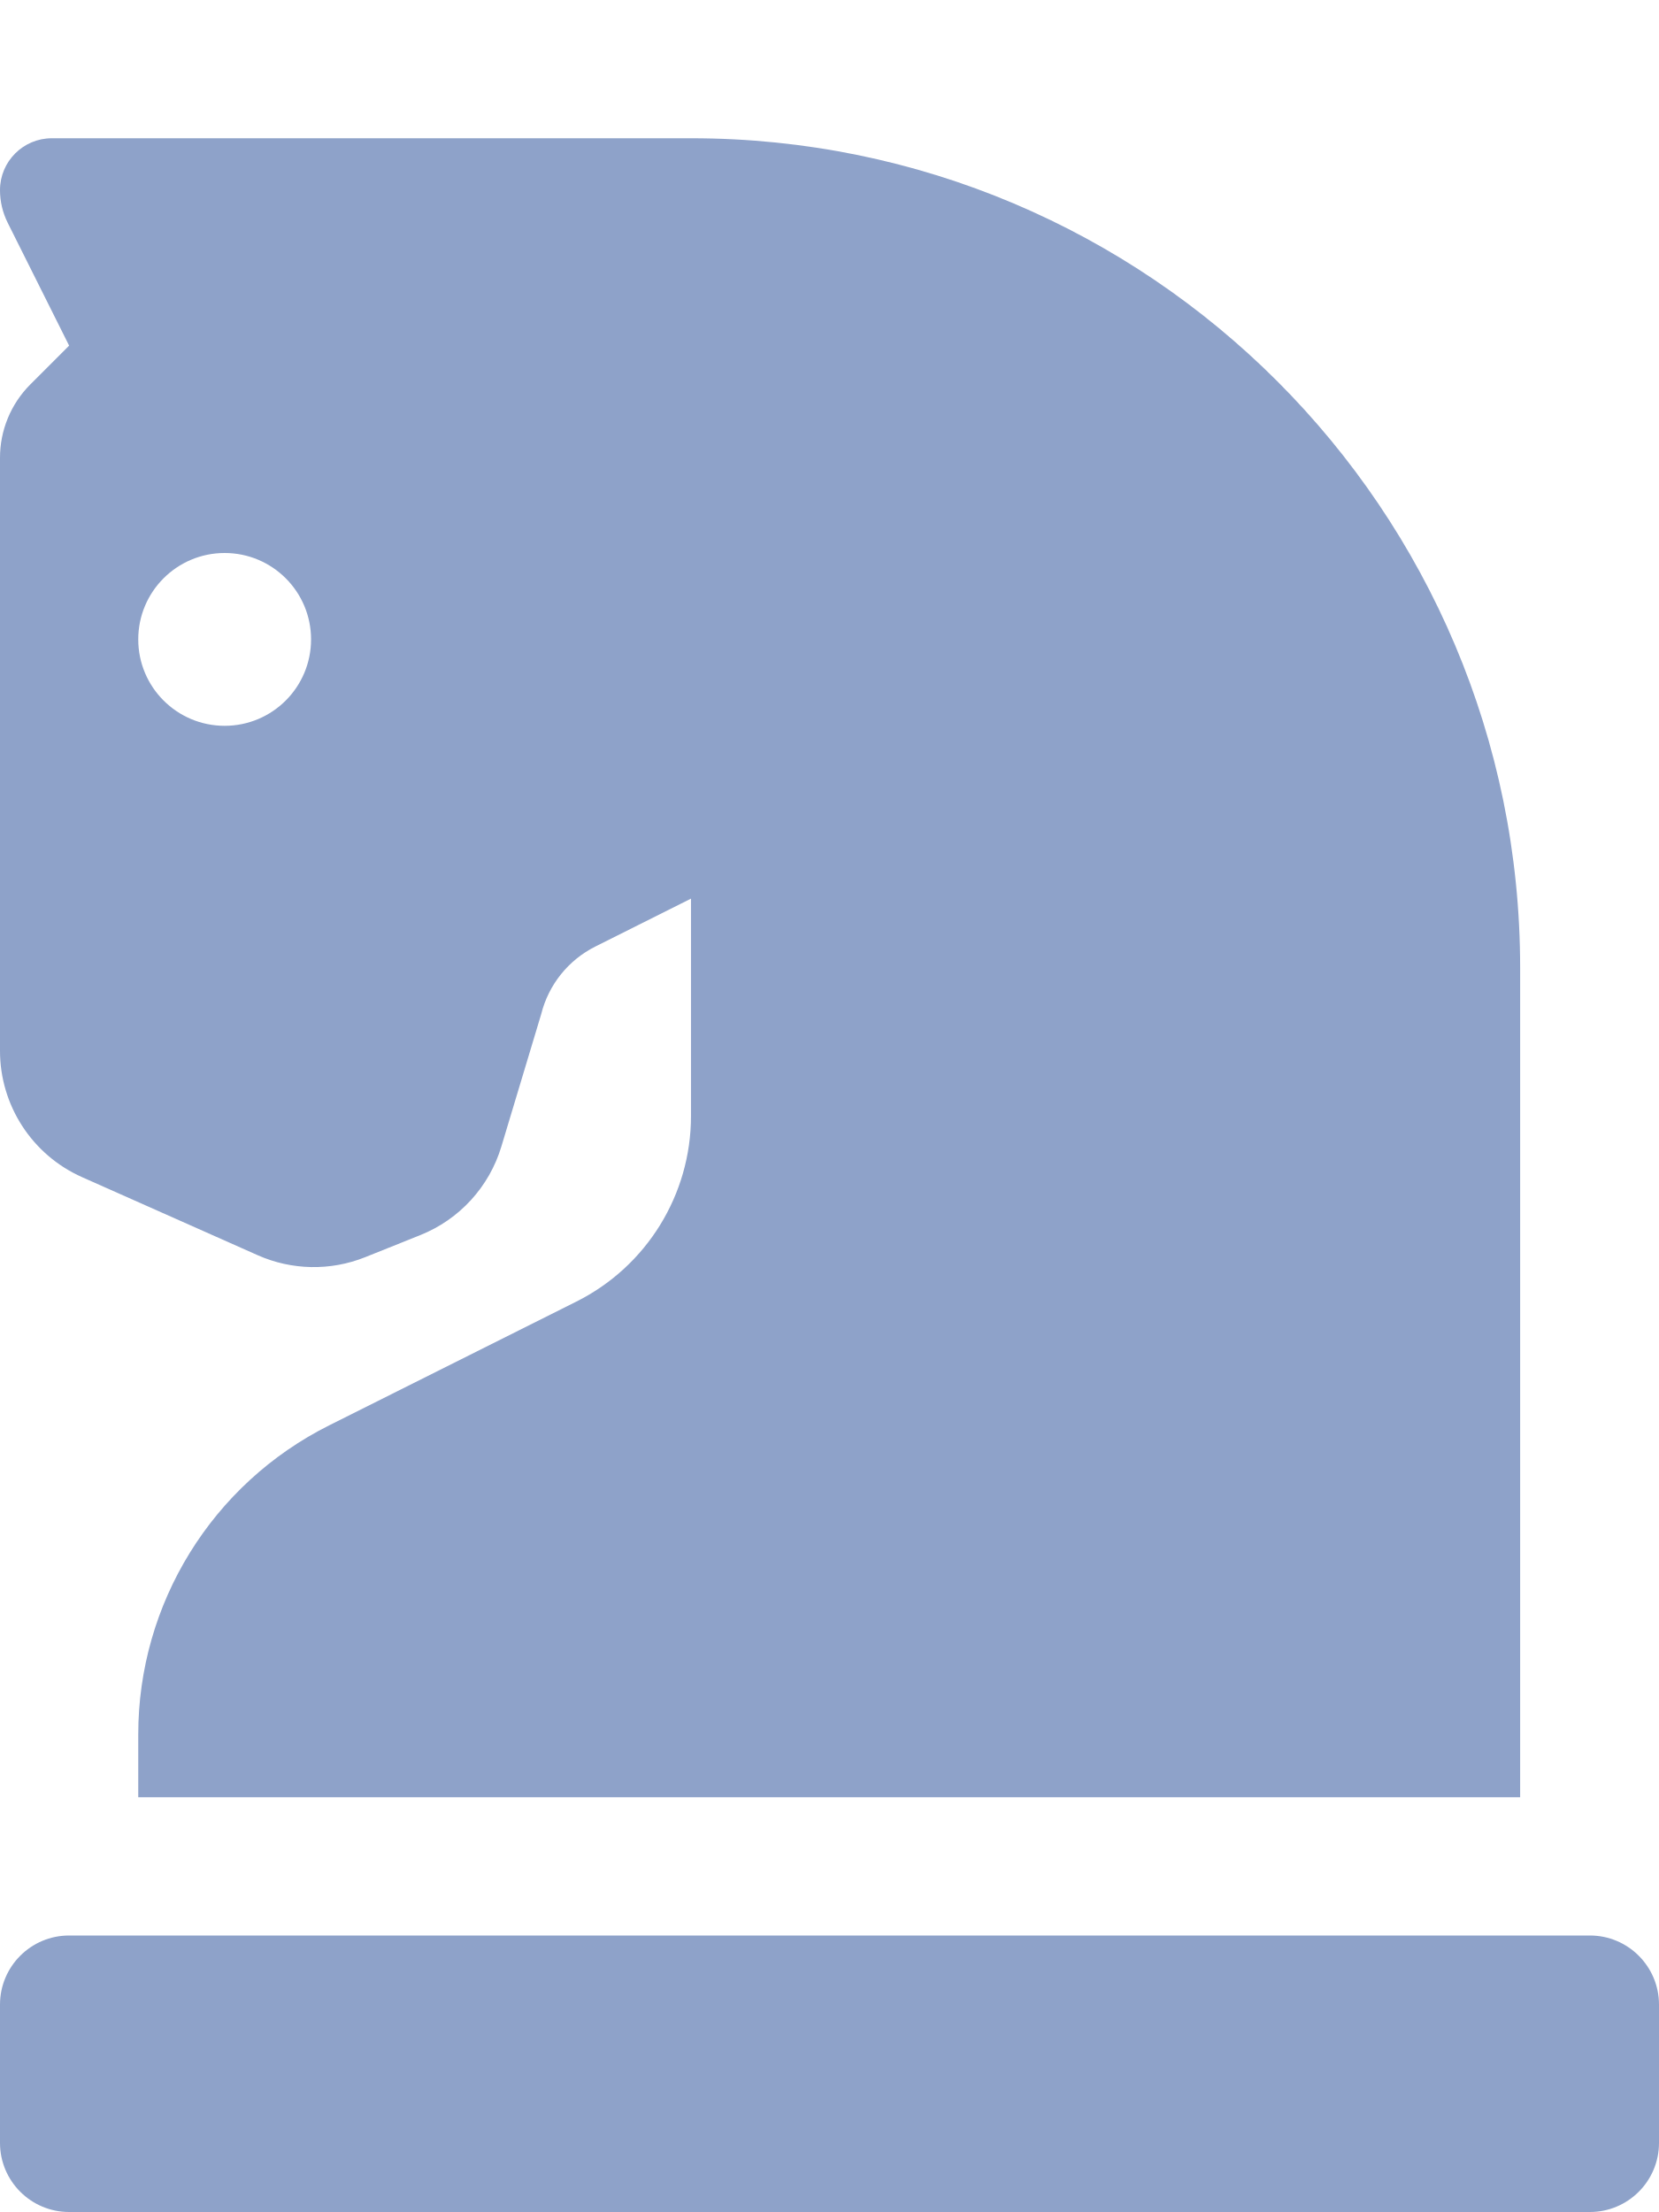
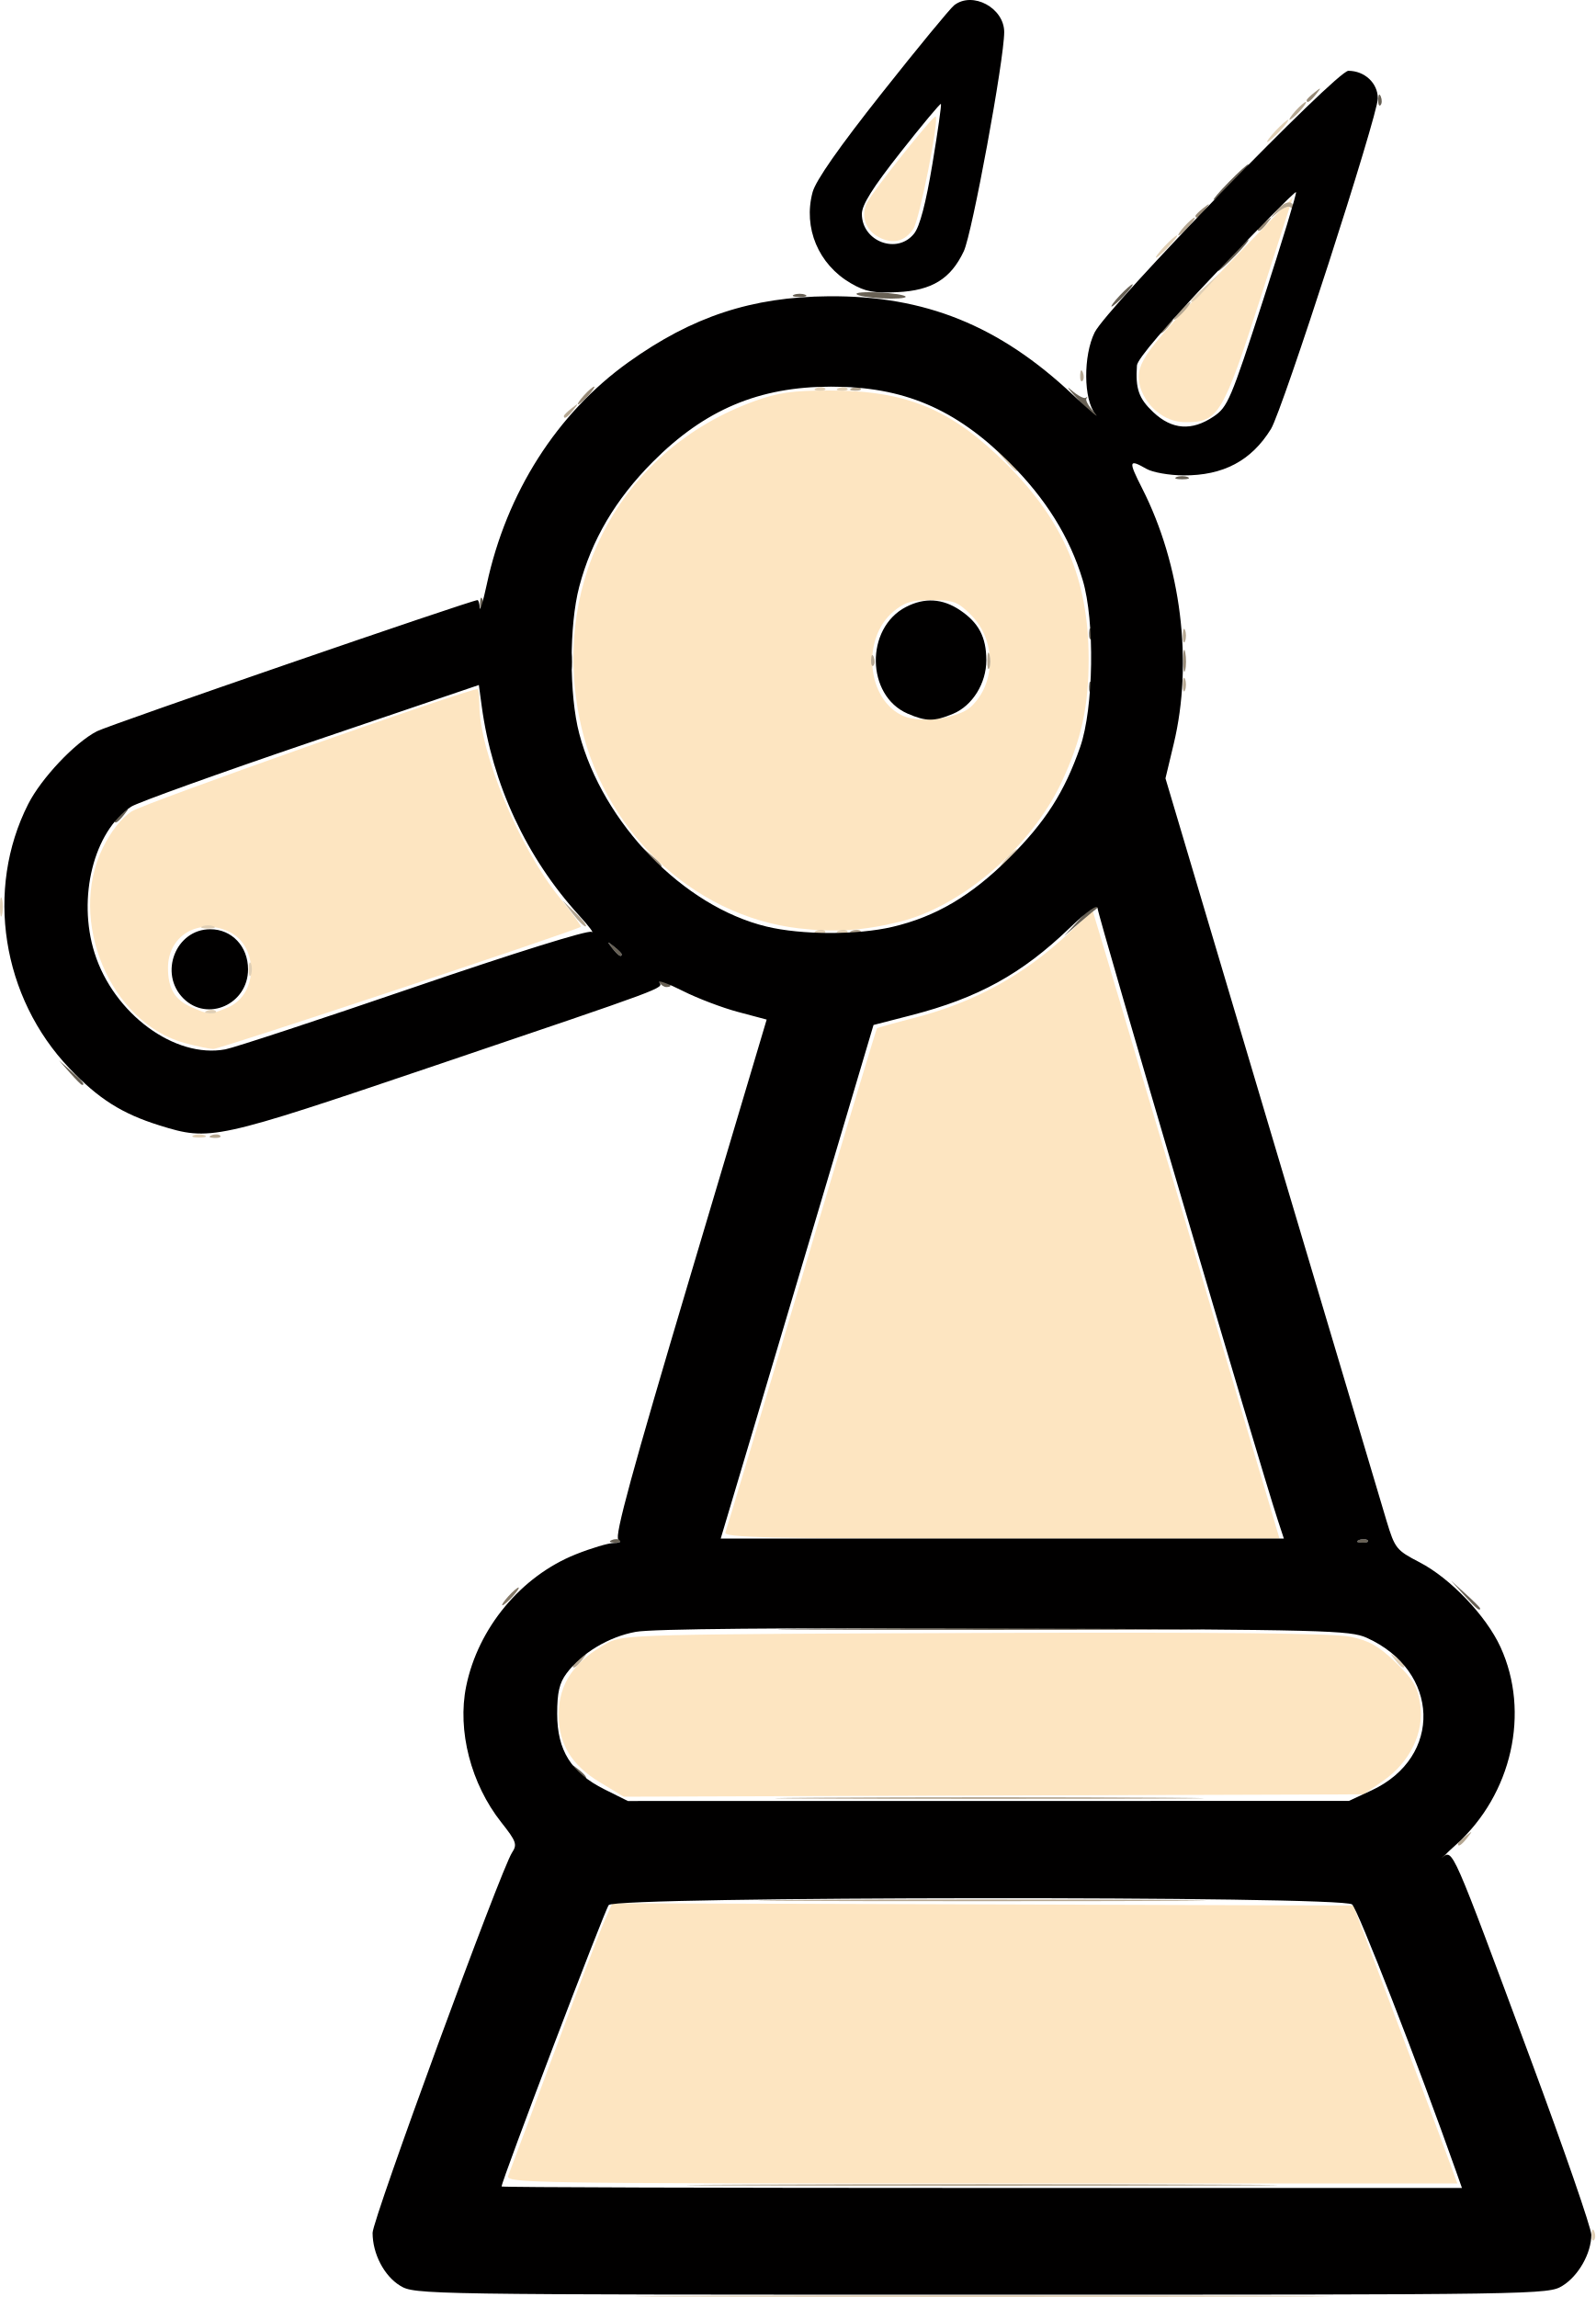
- <svg xmlns="http://www.w3.org/2000/svg" aria-hidden="true" focusable="false" data-prefix="fas" data-icon="chess-knight" class="svg-inline--fa fa-chess-knight fa-w-12" role="img" viewBox="0 0 384 512">
-   <path fill="#8EA2C9" d="M19 272.47l40.63 18.06a32 32 0 0 0 24.88.47l12.78-5.12a32 32 0 0 0 18.76-20.5l9.22-30.65a24 24 0 0 1 12.55-15.65L159.94 208v50.33a48 48 0 0 1-26.53 42.94l-57.22 28.65A80 80 0 0 0 32 401.48V416h319.86V224c0-106-85.92-192-191.92-192H12A12 12 0 0 0 0 44a16.9 16.9 0 0 0 1.79 7.58L16 80l-9 9a24 24 0 0 0-7 17v137.21a32 32 0 0 0 19 29.26zM52 128a20 20 0 1 1-20 20 20 20 0 0 1 20-20zm316 320H16a16 16 0 0 0-16 16v32a16 16 0 0 0 16 16h352a16 16 0 0 0 16-16v-32a16 16 0 0 0-16-16z" />
+ <svg xmlns="http://www.w3.org/2000/svg" version="1.1" id="svg1" width="358.647" height="516.435" viewBox="0 0 358.647 516.435">
+   <defs id="defs1" />
+   <g id="g1" transform="translate(-636.6982,-50.82834)">
+     <g id="g2" transform="translate(548.4663,-13.25153)">
+       <path style="fill:#fde5c1" d="m 202.486,553.25 c 0.385,-0.963 4.964,-13.225 10.176,-27.25 5.212,-14.025 10.321,-27.415 11.354,-29.756 l 1.877,-4.256 83.304,0.256 L 392.5,492.5 l 9.031,24 c 4.967,13.2 10.227,27.262 11.69,31.25 l 2.658,7.25 h -107.046 c -101.549,0 -107.011,-0.09 -106.347,-1.75 z m 20.576,-88.483 c -6.319,-3.818 -9.228,-8.587 -9.228,-15.127 0,-7.061 3.524,-12.196 11.167,-16.273 3.319,-1.77 7.593,-1.881 82.451,-2.146 55.431,-0.196 80.559,0.055 84.348,0.841 4.284,0.889 6.391,2.082 10.211,5.779 3.969,3.842 4.936,5.49 5.514,9.397 0.941,6.364 -2.3,13.054 -8.359,17.255 l -4.336,3.007 -83.181,0.267 -83.181,0.267 z m 28.255,-56.15 c 0.292,-0.761 8.017,-26.512 17.167,-57.226 9.15,-30.714 16.758,-55.966 16.907,-56.115 0.149,-0.149 3.835,-1.183 8.19,-2.297 13.723,-3.51 24.861,-9.623 35.11,-19.271 l 5.191,-4.887 2.516,8.339 c 2.557,8.475 35.131,117.983 37.953,127.589 l 1.542,5.25 h -62.553 c -52.836,0 -62.471,-0.215 -62.022,-1.383 z M 129.821,298.605 c -16.793,-4.522 -26.492,-27.574 -18.472,-43.906 1.849,-3.765 4.13,-6.646 6.5,-8.208 C 120.547,244.713 193.29,219 195.623,219 c 0.208,0 0.377,1.503 0.377,3.34 0,10.763 8.89,32.239 18.009,43.505 2.824,3.49 4.99,6.461 4.813,6.603 -1.078,0.866 -81.29,27.54 -82.651,27.485 -0.919,-0.037 -3.777,-0.634 -6.35,-1.327 z m 9.602,-8.008 c 7.077,-2.957 6.988,-14.274 -0.136,-17.25 C 132.524,270.521 126,274.623 126,281.701 c 0,4.637 1.541,7.194 5.329,8.842 4,1.74 4.059,1.741 8.094,0.054 z m 128.398,-17.797 c -24.123,-2.799 -44.514,-22.464 -49.397,-47.638 -6.076,-31.323 9.98,-60.208 39.403,-70.888 5.286,-1.919 8.55,-2.386 16.751,-2.399 17.432,-0.027 27.545,4.163 39.952,16.553 12.882,12.863 18.412,25.943 18.453,43.639 0.025,10.81 -1.593,18.238 -6.052,27.79 -6.787,14.538 -22.346,27.977 -36.431,31.466 -8.007,1.983 -14.614,2.414 -22.68,1.478 z m 38.704,-49.823 c 5.674,-5.331 5.673,-14.98 -0.003,-20.656 C 303.561,199.361 302.599,199 297.677,199 c -4.475,0 -6.104,0.489 -8.582,2.574 -7.297,6.14 -5.949,19.958 2.293,23.501 3.885,1.67 12.379,0.493 15.136,-2.097 z m 41.586,-66.537 c -1.837,-1.546 -3.3,-3.934 -3.693,-6.025 -0.885,-4.717 1.15,-7.479 19.459,-26.414 l 14.988,-15.5 -7.387,23 c -8.209,25.558 -9.371,27.5 -16.457,27.5 -2.691,0 -4.793,-0.779 -6.91,-2.56 z m -62.322,-39.042 c -3.008,-1.576 -4.114,-4.904 -2.594,-7.809 1.5,-2.868 14.967,-19.76 15.405,-19.322 0.793,0.793 -3.638,23.143 -5,25.222 -1.904,2.905 -4.636,3.573 -7.811,1.91 z" id="path8" />
+       <path style="fill:#e0cfb5" d="m 245.75,580.25 c 34.788,-0.146 91.713,-0.146 126.5,0 34.788,0.146 6.325,0.265 -63.25,0.265 -69.575,0 -98.037,-0.119 -63.25,-0.265 z m 200.329,-13.833 c 0.048,-1.165 0.285,-1.402 0.604,-0.604 0.289,0.722 0.253,1.584 -0.079,1.917 -0.332,0.332 -0.569,-0.258 -0.525,-1.312 z M 401.872,437.25 c -1.244,-1.586 -1.208,-1.621 0.378,-0.378 0.963,0.755 1.75,1.542 1.75,1.75 0,0.823 -0.821,0.293 -2.128,-1.372 z M 131.75,319.338 c 0.688,-0.277 1.812,-0.277 2.5,0 0.688,0.277 0.125,0.504 -1.25,0.504 -1.375,0 -1.938,-0.227 -1.25,-0.504 z m 3.062,-28.021 c 0.722,-0.289 1.584,-0.253 1.917,0.079 0.332,0.332 -0.258,0.569 -1.312,0.525 -1.165,-0.048 -1.402,-0.285 -0.604,-0.604 z M 144.158,282 c 0,-1.375 0.227,-1.938 0.504,-1.25 0.277,0.688 0.277,1.812 0,2.5 -0.277,0.688 -0.504,0.125 -0.504,-1.25 z m 127.655,-8.683 c 0.722,-0.289 1.584,-0.253 1.917,0.079 0.332,0.332 -0.258,0.569 -1.312,0.525 -1.165,-0.048 -1.402,-0.285 -0.604,-0.604 z m 5,0 c 0.722,-0.289 1.584,-0.253 1.917,0.079 0.332,0.332 -0.258,0.569 -1.312,0.525 -1.165,-0.048 -1.402,-0.285 -0.604,-0.604 z M 133.75,272.338 c 0.688,-0.277 1.812,-0.277 2.5,0 0.688,0.277 0.125,0.504 -1.25,0.504 -1.375,0 -1.938,-0.227 -1.25,-0.504 z M 88.232,268 c 0,-1.925 0.206,-2.712 0.457,-1.75 0.252,0.963 0.252,2.538 0,3.5 -0.252,0.963 -0.457,0.175 -0.457,-1.75 z M 314.5,257 c 0.995,-1.1 2.035,-2 2.31,-2 0.275,0 -0.314,0.9 -1.31,2 -0.995,1.1 -2.035,2 -2.31,2 -0.275,0 0.314,-0.9 1.31,-2 z m -0.576,-89.75 -2.424,-2.75 2.75,2.424 c 2.57,2.266 3.209,3.076 2.424,3.076 -0.179,0 -1.417,-1.238 -2.75,-2.75 z M 271.812,151.317 c 0.722,-0.289 1.584,-0.253 1.917,0.079 0.332,0.332 -0.258,0.569 -1.312,0.525 -1.165,-0.048 -1.402,-0.285 -0.604,-0.604 z m 5,0 c 0.722,-0.289 1.584,-0.253 1.917,0.079 0.332,0.332 -0.258,0.569 -1.312,0.525 -1.165,-0.048 -1.402,-0.285 -0.604,-0.604 z M 356,131.687 c 0,-0.172 1.462,-1.635 3.25,-3.25 l 3.25,-2.937 -2.937,3.25 C 356.825,131.779 356,132.46 356,131.687 Z M 350,119.5 c 1.292,-1.375 2.574,-2.5 2.849,-2.5 0.275,0 -0.557,1.125 -1.849,2.5 -1.292,1.375 -2.574,2.5 -2.849,2.5 -0.275,0 0.557,-1.125 1.849,-2.5 z m 25,-26 c 1.292,-1.375 2.574,-2.5 2.849,-2.5 0.275,0 -0.557,1.125 -1.849,2.5 -1.292,1.375 -2.574,2.5 -2.849,2.5 -0.275,0 0.557,-1.125 1.849,-2.5 z" id="path7" />
+       <path style="fill:#b5a792" d="m 255.25,555.25 c 29.562,-0.147 77.938,-0.147 107.5,0 29.562,0.147 5.375,0.268 -53.75,0.268 -59.125,0 -83.312,-0.12 -53.75,-0.268 z m 13,-64 c 22.413,-0.15 59.087,-0.15 81.5,0 22.413,0.15 4.075,0.273 -40.75,0.273 -44.825,0 -63.163,-0.123 -40.75,-0.273 z M 416,478.622 c 0,-0.208 0.787,-0.995 1.75,-1.75 1.586,-1.244 1.621,-1.208 0.378,0.378 C 416.821,478.916 416,479.445 416,478.622 Z M 271.824,468.25 c 21.628,-0.15 56.728,-0.15 78,1.5e-4 21.272,0.151 3.576,0.274 -39.324,0.274 -42.9,-8e-5 -60.304,-0.123 -38.676,-0.274 z M 217,438.622 c 0,-0.208 0.787,-0.995 1.75,-1.75 1.586,-1.244 1.621,-1.208 0.378,0.378 C 217.821,438.916 217,439.445 217,438.622 Z M 135.812,319.317 c 0.722,-0.289 1.584,-0.253 1.917,0.079 0.332,0.332 -0.258,0.569 -1.312,0.525 -1.165,-0.048 -1.402,-0.285 -0.604,-0.604 z m 144,-46 c 0.722,-0.289 1.584,-0.253 1.917,0.079 0.332,0.332 -0.258,0.569 -1.312,0.525 -1.165,-0.048 -1.402,-0.285 -0.604,-0.604 z m -62.727,-3.699 -2.414,-3.118 2.861,2.72 c 1.574,1.496 2.66,2.899 2.414,3.118 -0.246,0.219 -1.533,-1.005 -2.861,-2.72 z M 354.158,218 c 0,-1.375 0.227,-1.938 0.504,-1.25 0.277,0.688 0.277,1.812 0,2.5 -0.277,0.688 -0.504,0.125 -0.504,-1.25 z m -43.963,-5.5 c 0.02,-1.65 0.244,-2.204 0.498,-1.231 0.254,0.973 0.237,2.323 -0.037,3 -0.274,0.677 -0.481,-0.119 -0.461,-1.769 z m -26.116,-0.083 c 0.048,-1.165 0.285,-1.402 0.604,-0.604 0.289,0.722 0.253,1.584 -0.079,1.917 -0.332,0.332 -0.569,-0.258 -0.525,-1.312 z M 354.158,207 c 0,-1.375 0.227,-1.938 0.504,-1.25 0.277,0.688 0.277,1.812 0,2.5 -0.277,0.688 -0.504,0.125 -0.504,-1.25 z M 215,157.622 c 0,-0.208 0.787,-0.995 1.75,-1.75 1.586,-1.244 1.621,-1.208 0.378,0.378 C 215.821,157.916 215,158.445 215,157.622 Z m 64.812,-6.306 c 0.722,-0.289 1.584,-0.253 1.917,0.079 0.332,0.332 -0.258,0.569 -1.312,0.525 -1.165,-0.048 -1.402,-0.285 -0.604,-0.604 z m 51.266,-2.9 c 0.048,-1.165 0.285,-1.402 0.604,-0.604 0.289,0.722 0.253,1.584 -0.079,1.917 -0.332,0.332 -0.569,-0.258 -0.525,-1.312 z M 353.5,134 c 0.995,-1.1 2.035,-2 2.31,-2 0.275,0 -0.314,0.9 -1.31,2 -0.995,1.1 -2.035,2 -2.31,2 -0.275,0 0.314,-0.9 1.31,-2 z m 1,-19 c 0.995,-1.1 2.035,-2 2.31,-2 0.275,0 -0.314,0.9 -1.31,2 -0.995,1.1 -2.035,2 -2.31,2 -0.275,0 0.314,-0.9 1.31,-2 z m 20.884,-3.726 c 1.663,-1.965 3.616,-2.261 3.616,-0.548 0,0.334 -0.301,0.307 -0.669,-0.061 -0.368,-0.368 -1.605,0.12 -2.75,1.083 -2.076,1.748 -2.076,1.746 -0.198,-0.474 z M 379.5,89 c 0.995,-1.1 2.035,-2 2.31,-2 0.275,0 -0.314,0.9 -1.31,2 -0.995,1.1 -2.035,2 -2.31,2 -0.275,0 0.314,-0.9 1.31,-2 z" id="path6" />
+       <path style="fill:#978a77" d="M 234.405,256.75 232.5,254.5 l 2.25,1.905 c 2.114,1.79 2.705,2.595 1.905,2.595 -0.19,0 -1.202,-1.012 -2.25,-2.25 z M 354.252,212.5 c 0.011,-2.2 0.216,-2.982 0.455,-1.738 0.239,1.244 0.23,3.044 -0.02,4 -0.25,0.956 -0.446,-0.062 -0.435,-2.262 z M 219.5,153 c 0.995,-1.1 2.035,-2 2.31,-2 0.275,0 -0.314,0.9 -1.31,2 -0.995,1.1 -2.035,2 -2.31,2 -0.275,0 0.314,-0.9 1.31,-2 z M 349,138.622 c 0,-0.208 0.787,-0.995 1.75,-1.75 1.586,-1.244 1.621,-1.208 0.378,0.378 C 349.821,138.916 349,139.445 349,138.622 Z m 22,-23 c 0,-0.208 0.787,-0.995 1.75,-1.75 1.586,-1.244 1.621,-1.208 0.378,0.378 C 371.821,115.916 371,116.445 371,115.622 Z m -14,-3 c 0,-0.208 0.787,-0.995 1.75,-1.75 1.586,-1.244 1.621,-1.208 0.378,0.378 C 357.821,112.916 357,113.445 357,112.622 Z m 25,-26 c 0,-0.208 0.787,-0.995 1.75,-1.75 1.586,-1.244 1.621,-1.209 0.378,0.378 C 382.821,86.916 382,87.445 382,86.622 Z" id="path5" />
+       <path style="fill:#847968" d="m 202.5,423 c 0.995,-1.1 2.035,-2 2.31,-2 0.275,0 -0.314,0.9 -1.31,2 -0.995,1.1 -2.035,2 -2.31,2 -0.275,0 0.314,-0.9 1.31,-2 z" id="path4" />
+       <path style="fill:#676054" d="m 411,482.622 c 0,-0.208 0.787,-0.995 1.75,-1.75 1.586,-1.244 1.621,-1.208 0.378,0.378 C 411.821,482.916 411,483.445 411,482.622 Z M 217.872,462.25 c -1.244,-1.586 -1.208,-1.621 0.378,-0.378 1.666,1.306 2.195,2.128 1.372,2.128 -0.208,0 -0.995,-0.787 -1.75,-1.75 z m 54.452,-32 c 21.353,-0.151 56.003,-0.151 77,1.5e-4 20.997,0.151 3.526,0.274 -38.824,0.274 -42.35,-8e-5 -59.529,-0.123 -38.176,-0.274 z M 417.437,422.75 414.5,419.5 l 3.25,2.937 c 1.788,1.615 3.25,3.078 3.25,3.25 0,0.773 -0.825,0.092 -3.563,-2.937 z M 225.812,410.317 c 0.722,-0.289 1.584,-0.253 1.917,0.079 0.332,0.332 -0.258,0.569 -1.312,0.525 -1.165,-0.048 -1.402,-0.285 -0.604,-0.604 z m 168,0 c 0.722,-0.289 1.584,-0.253 1.917,0.079 0.332,0.332 -0.258,0.569 -1.312,0.525 -1.165,-0.048 -1.402,-0.285 -0.604,-0.604 z M 103.924,305.25 101.5,302.5 l 2.75,2.424 c 2.57,2.266 3.209,3.076 2.424,3.076 -0.179,0 -1.417,-1.238 -2.75,-2.75 z m 132.583,-20.239 c -0.35,-0.567 0.051,-0.735 0.941,-0.393 1.732,0.665 2.049,1.382 0.611,1.382 -0.518,0 -1.216,-0.445 -1.552,-0.989 z M 225.872,277.25 c -1.244,-1.586 -1.208,-1.621 0.378,-0.378 0.963,0.755 1.75,1.542 1.75,1.75 0,0.823 -0.821,0.293 -2.128,-1.372 z m 105.059,-6.487 c 1.887,-2.053 3.65,-3.515 3.917,-3.248 0.267,0.267 0.295,0.598 0.063,0.735 -0.232,0.138 -1.994,1.599 -3.917,3.248 l -3.495,2.998 z M 114,248.622 c 0,-0.208 0.787,-0.995 1.75,-1.75 1.586,-1.244 1.621,-1.208 0.378,0.378 C 114.821,248.916 114,249.445 114,248.622 Z m 219.079,-30.206 c 0.048,-1.165 0.285,-1.402 0.604,-0.604 0.289,0.722 0.253,1.584 -0.079,1.917 -0.332,0.332 -0.569,-0.258 -0.525,-1.312 z M 216.252,212.5 c 0.011,-2.2 0.216,-2.982 0.455,-1.738 0.239,1.244 0.23,3.044 -0.02,4 -0.25,0.956 -0.446,-0.062 -0.435,-2.262 z m 116.827,-6.083 c 0.048,-1.165 0.285,-1.402 0.604,-0.604 0.289,0.722 0.253,1.584 -0.079,1.917 -0.332,0.332 -0.569,-0.258 -0.525,-1.312 z M 196.158,200 c 0,-1.375 0.227,-1.938 0.504,-1.25 0.277,0.688 0.277,1.812 0,2.5 -0.277,0.688 -0.504,0.125 -0.504,-1.25 z M 352.75,171.338 c 0.688,-0.277 1.812,-0.277 2.5,0 0.688,0.277 0.125,0.504 -1.25,0.504 -1.375,0 -1.938,-0.227 -1.25,-0.504 z m -21.792,-17.071 c -2.452,-2.603 -3.3,-3.724 -1.884,-2.491 1.416,1.233 2.878,2.013 3.25,1.733 0.372,-0.28 0.447,-0.205 0.167,0.167 -0.28,0.372 0.473,1.722 1.674,3 1.201,1.278 1.974,2.324 1.717,2.324 -0.256,0 -2.472,-2.13 -4.924,-4.733 z M 340,130.5 c 1.292,-1.375 2.574,-2.5 2.849,-2.5 0.275,0 -0.557,1.125 -1.849,2.5 -1.292,1.375 -2.574,2.5 -2.849,2.5 -0.275,0 0.557,-1.125 1.849,-2.5 z m -55.5,0.511 c -2.75,-0.281 -4.325,-0.743 -3.5,-1.027 0.825,-0.284 3.975,-0.284 7,0 3.025,0.284 4.6,0.746 3.5,1.027 -1.1,0.281 -4.25,0.281 -7,0 z m -17.75,-0.673 c 0.688,-0.277 1.812,-0.277 2.5,0 0.688,0.277 0.125,0.504 -1.25,0.504 -1.375,0 -1.938,-0.227 -1.25,-0.504 z M 365,121.5 c 1.866,-1.925 3.617,-3.5 3.892,-3.5 0.275,0 -1.027,1.575 -2.892,3.5 -1.866,1.925 -3.617,3.5 -3.892,3.5 -0.275,0 1.027,-1.575 2.892,-3.5 z M 364.5,105 c 2.148,-2.2 4.131,-4 4.406,-4 0.275,0 -1.258,1.8 -3.406,4 -2.148,2.2 -4.131,4 -4.406,4 -0.275,0 1.258,-1.8 3.406,-4 z m 33.579,-18.583 c 0.048,-1.165 0.285,-1.402 0.604,-0.604 0.289,0.722 0.253,1.584 -0.079,1.917 -0.332,0.332 -0.569,-0.258 -0.525,-1.312 z" id="path3" />
+       <path style="fill:#010000" d="M 178.19,577.974 C 174.594,575.782 172,570.8 172,566.086 c 0,-3.026 28.87,-81.751 31.349,-85.484 1.215,-1.831 0.969,-2.524 -2.425,-6.817 -6.823,-8.632 -9.915,-20.613 -7.888,-30.561 2.674,-13.117 12.329,-24.754 24.62,-29.675 3.501,-1.401 7.372,-2.555 8.604,-2.563 1.476,-0.01 1.817,-0.284 1,-0.803 -0.93,-0.59 3.085,-15.305 16.049,-58.829 l 17.289,-58.042 -6.455,-1.72 c -3.55,-0.946 -9.129,-3.07 -12.398,-4.72 -3.268,-1.65 -5.646,-2.52 -5.283,-1.934 0.859,1.389 2.311,0.85 -50.348,18.688 -49.593,16.799 -50.631,17.025 -61.988,13.49 -8.456,-2.632 -13.723,-5.963 -20.25,-12.807 C 88.631,288.324 84.835,264.073 94.571,244.86 97.508,239.065 105.065,231.052 110.003,228.498 112.716,227.095 194.228,199 195.586,199 c 0.228,0 0.451,0.787 0.496,1.75 0.045,0.963 0.755,-1.393 1.578,-5.234 4.426,-20.656 15.799,-38.511 31.841,-49.987 14.381,-10.288 27.731,-14.691 45,-14.839 21.67,-0.187 38.447,6.588 54.995,22.209 3.847,3.631 6.097,5.543 5,4.248 C 331.823,153.99 331.738,144.049 334.339,138.81 337.146,133.156 388.701,80 391.377,80 395.04,80 398,82.773 398,86.203 c 0,3.795 -21.436,70.122 -24.017,74.314 -4.401,7.147 -10.728,10.502 -19.701,10.447 C 351.102,170.945 347.375,170.286 346,169.5 c -4.024,-2.3 -4.132,-1.82 -0.985,4.372 8.771,17.26 11.479,39.141 7.106,57.415 l -1.864,7.787 23.861,80.213 c 13.123,44.117 24.75,83.138 25.836,86.713 1.896,6.24 2.194,6.614 7.453,9.342 6.899,3.58 14.959,12.031 18.176,19.057 6.713,14.663 2.585,33.066 -9.953,44.376 -2.271,2.049 -3.702,3.387 -3.18,2.975 2.448,-1.933 1.986,-2.985 19.945,45.42 C 439.878,547.338 446,565.045 446,566.519 c 0,4.146 -2.878,9.243 -6.474,11.466 -3.225,1.993 -4.672,2.016 -130.644,2.012 -126.001,-0.004 -127.418,-0.026 -130.692,-2.022 z M 415.586,552.25 c -8.474,-23.975 -22.127,-59.019 -23.376,-60 -2.48,-1.948 -165.497,-1.813 -167.116,0.138 C 224.185,493.483 201,554.378 201,555.669 201,555.851 249.58,556 308.956,556 h 107.956 z m -18.969,-85.652 c 16.011,-7.455 15.379,-26.859 -1.117,-34.295 -3.725,-1.679 -9.321,-1.823 -81.334,-2.088 -50.325,-0.186 -79.313,0.077 -83,0.752 -6.087,1.114 -12.168,4.768 -15.572,9.357 -1.601,2.158 -2.094,4.295 -2.094,9.073 0,8.22 3.151,13.254 10.629,16.981 L 229.393,469 310.446,468.99 391.5,468.98 Z m -0.888,-56.202 c -0.332,-0.332 -1.195,-0.368 -1.917,-0.079 -0.798,0.319 -0.561,0.556 0.604,0.604 1.054,0.043 1.645,-0.193 1.312,-0.525 z M 375.479,405.75 C 371.571,393.889 335,269.722 335,268.317 c 0,-1.046 -2.262,0.537 -6.279,4.396 -10.79,10.361 -20.584,15.755 -35.661,19.639 l -8.44,2.174 -10.689,35.987 C 268.052,350.306 260.323,376.288 256.754,388.25 L 250.266,410 h 63.306 63.306 z M 181.206,286.078 c 22.724,-7.779 39.24,-12.933 40,-12.482 0.712,0.423 -0.529,-1.231 -2.757,-3.675 -11.872,-13.024 -19.542,-29.513 -21.923,-47.127 l -0.636,-4.706 -37.814,12.847 c -20.798,7.066 -38.953,13.593 -40.345,14.505 -8.403,5.506 -12.153,20.463 -8.243,32.879 4.307,13.678 18.053,23.81 29.418,21.683 1.976,-0.37 21.011,-6.635 42.299,-13.923 z m -51.752,2.467 C 123.865,282.956 127.738,273 135.502,273 c 4.854,0 8.498,3.863 8.498,9.01 0,7.846 -9.132,11.949 -14.545,6.536 z M 228,278.622 c 0,-0.208 -0.787,-0.995 -1.75,-1.75 -1.586,-1.244 -1.621,-1.208 -0.378,0.378 1.306,1.666 2.128,2.195 2.128,1.372 z m 60.907,-6.162 c 9.728,-2.293 17.675,-6.979 26.162,-15.427 8.194,-8.156 12.491,-14.87 16.024,-25.034 3.019,-8.685 3.31,-28.344 0.554,-37.5 -2.91,-9.67 -8.338,-18.365 -16.562,-26.534 -12.123,-12.041 -23.782,-16.977 -40.045,-16.954 -16.181,0.022 -28.365,5.169 -40.053,16.92 -8.39,8.435 -13.753,17.54 -16.532,28.068 -2.276,8.622 -2.276,24.378 0,33 5.342,20.235 23.432,38.88 42.106,43.397 7.871,1.904 20.42,1.932 28.346,0.063 z m 3.363,-47.943 c -9.336,-4.059 -9.566,-19.21 -0.364,-23.969 4.199,-2.171 8.234,-1.929 12.181,0.731 4.191,2.825 5.88,6.038 5.894,11.22 0.014,5.196 -3.109,10.237 -7.471,12.06 -4.232,1.768 -6.092,1.761 -10.241,-0.043 z m 68.809,-66.791 c 3.167,-2.134 3.851,-3.742 11.134,-26.18 4.268,-13.149 7.596,-24.071 7.394,-24.272 -0.201,-0.201 -8.295,7.975 -17.986,18.17 -11.229,11.813 -17.677,19.356 -17.776,20.796 -0.361,5.242 0.405,7.433 3.674,10.51 4.207,3.961 8.656,4.281 13.56,0.976 z m -81.549,-29.952 c -7.305,-4.24 -10.764,-12.476 -8.606,-20.49 0.706,-2.621 5.944,-10.111 15.642,-22.363 C 294.584,74.79 301.874,65.938 302.764,65.25 306.908,62.049 314,65.862 314,71.29 c 0,6.194 -7.206,45.29 -9.081,49.269 -2.932,6.221 -7.158,8.829 -14.919,9.205 -5.34,0.258 -7.209,-0.097 -10.47,-1.99 z m 14.228,-11.193 c 1.274,-1.62 2.629,-6.785 4.102,-15.638 1.21,-7.271 2.072,-13.347 1.916,-13.502 -0.156,-0.156 -4.219,4.71 -9.029,10.814 C 284.436,106.261 282,110.139 282,112.176 c 0,6.216 7.981,9.206 11.757,4.405 z" id="path2" />
+     </g>
+   </g>
</svg>
